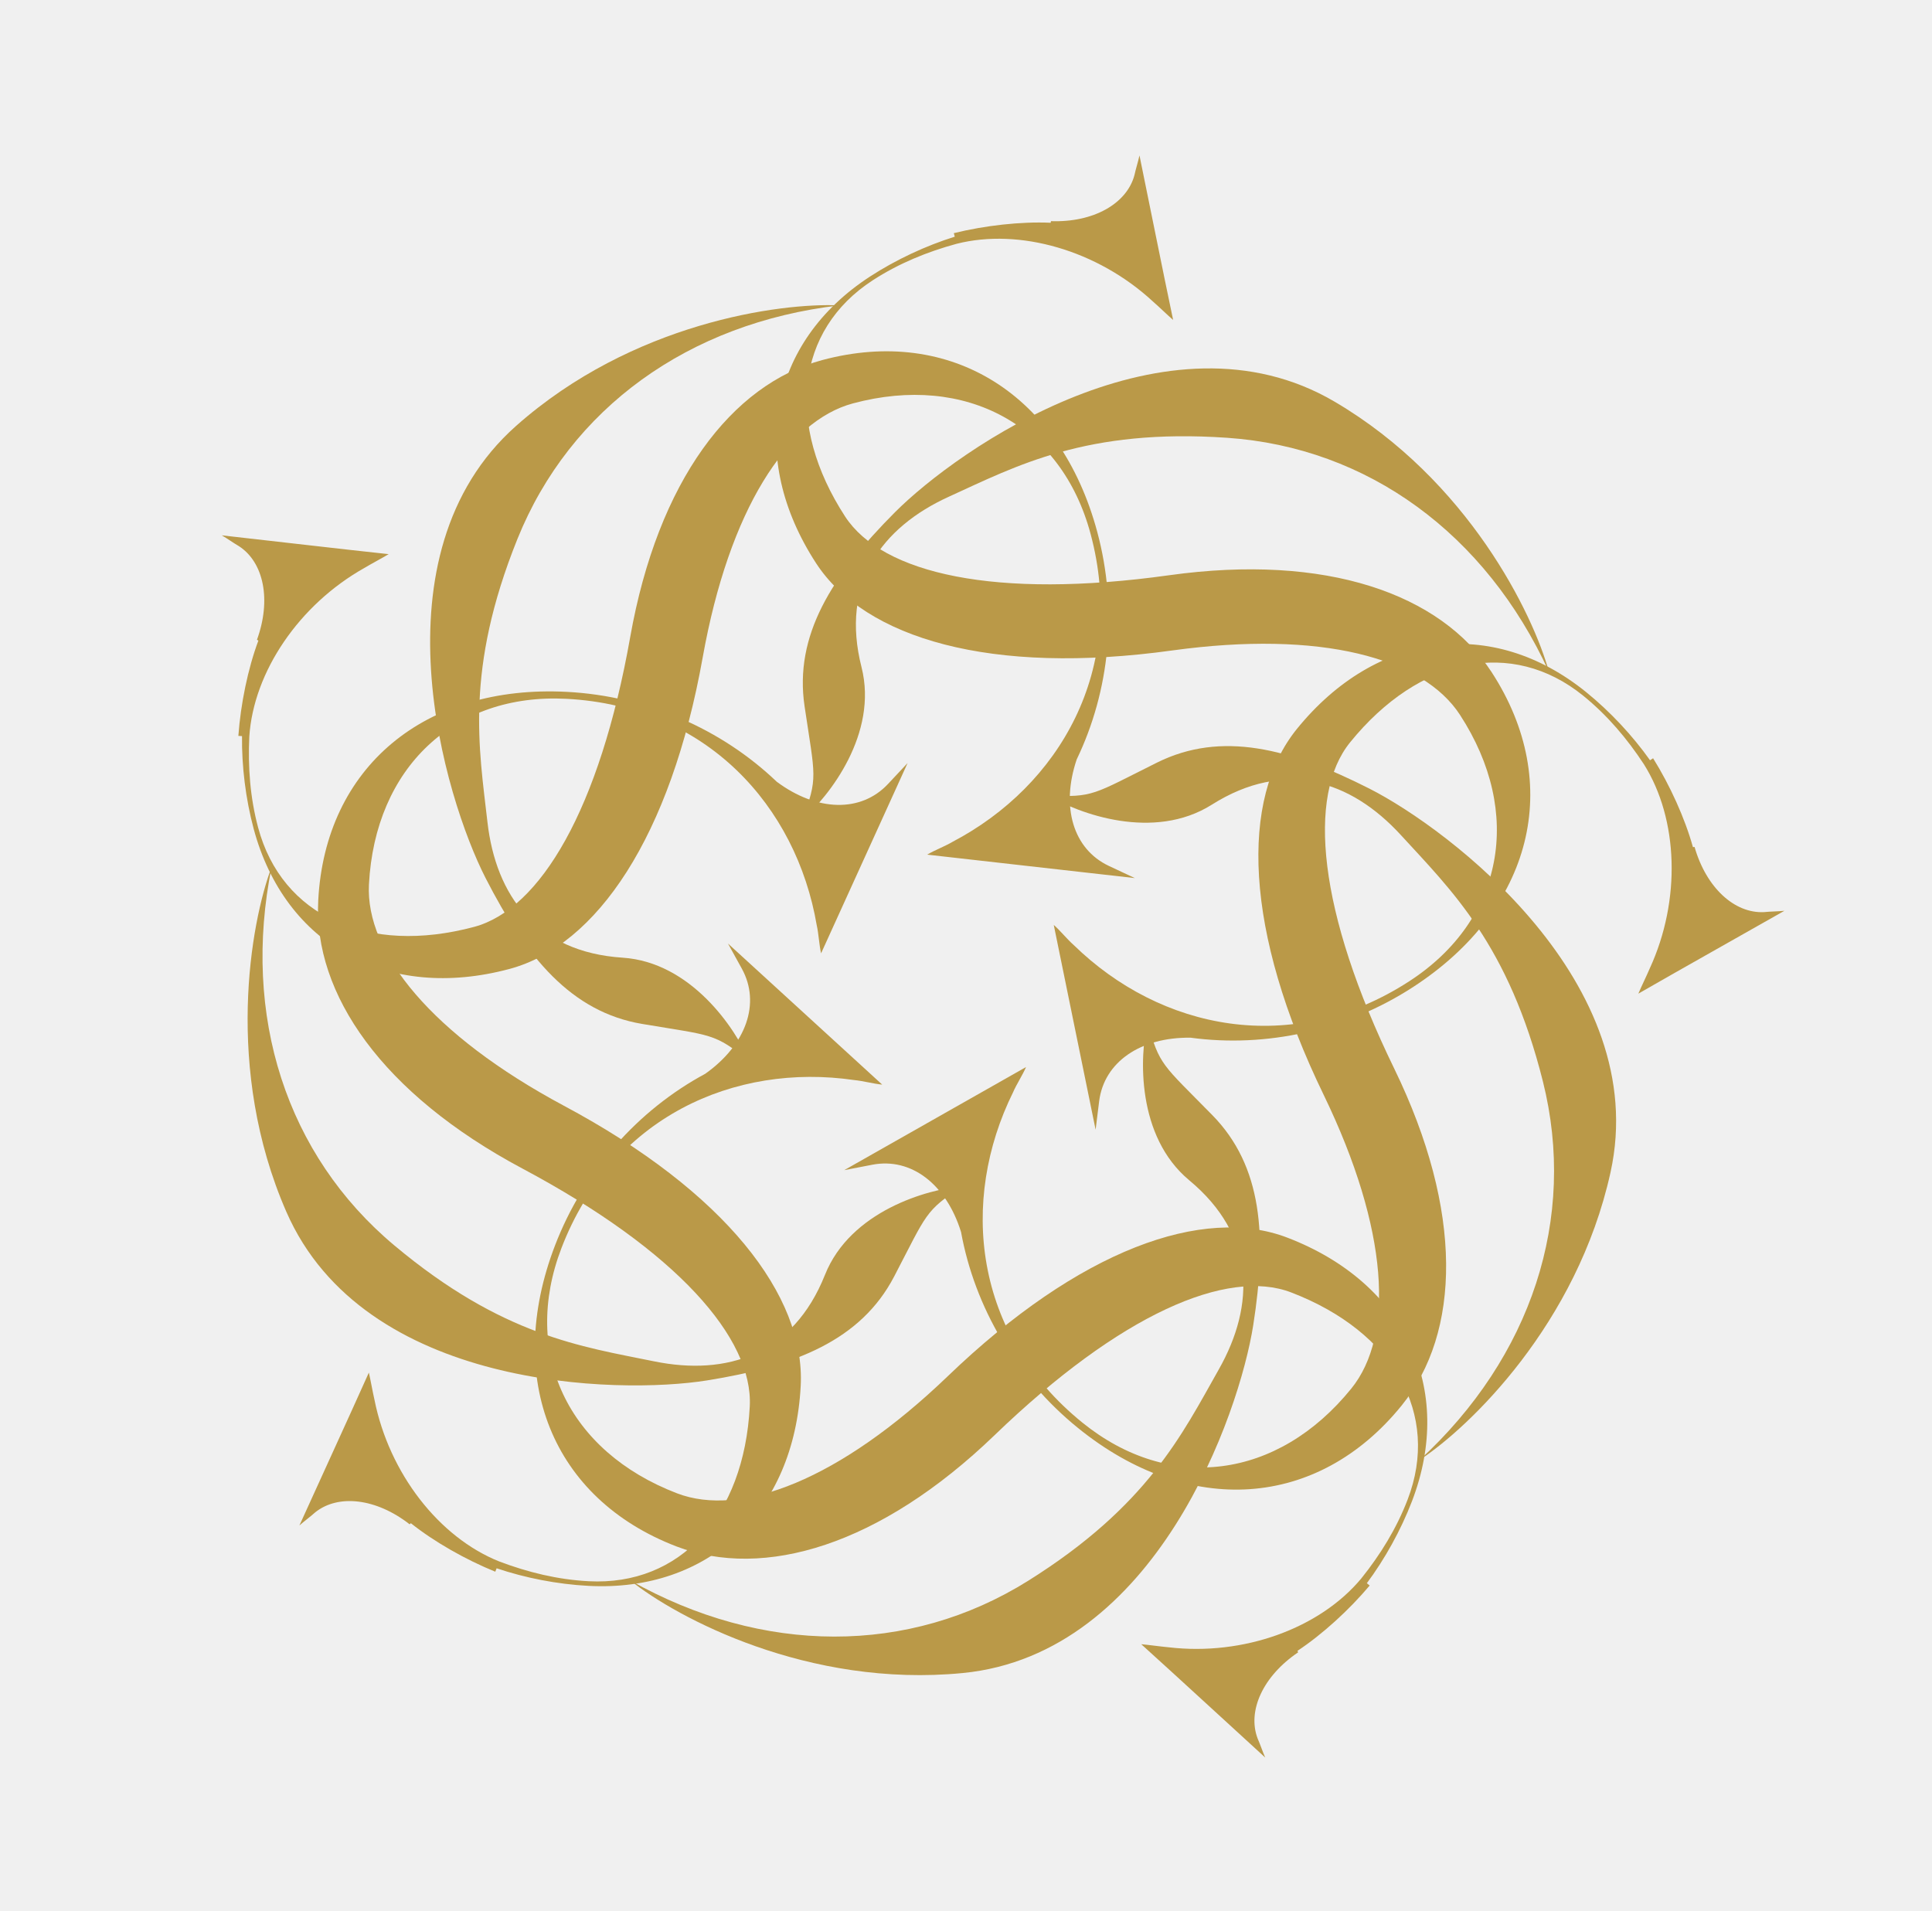
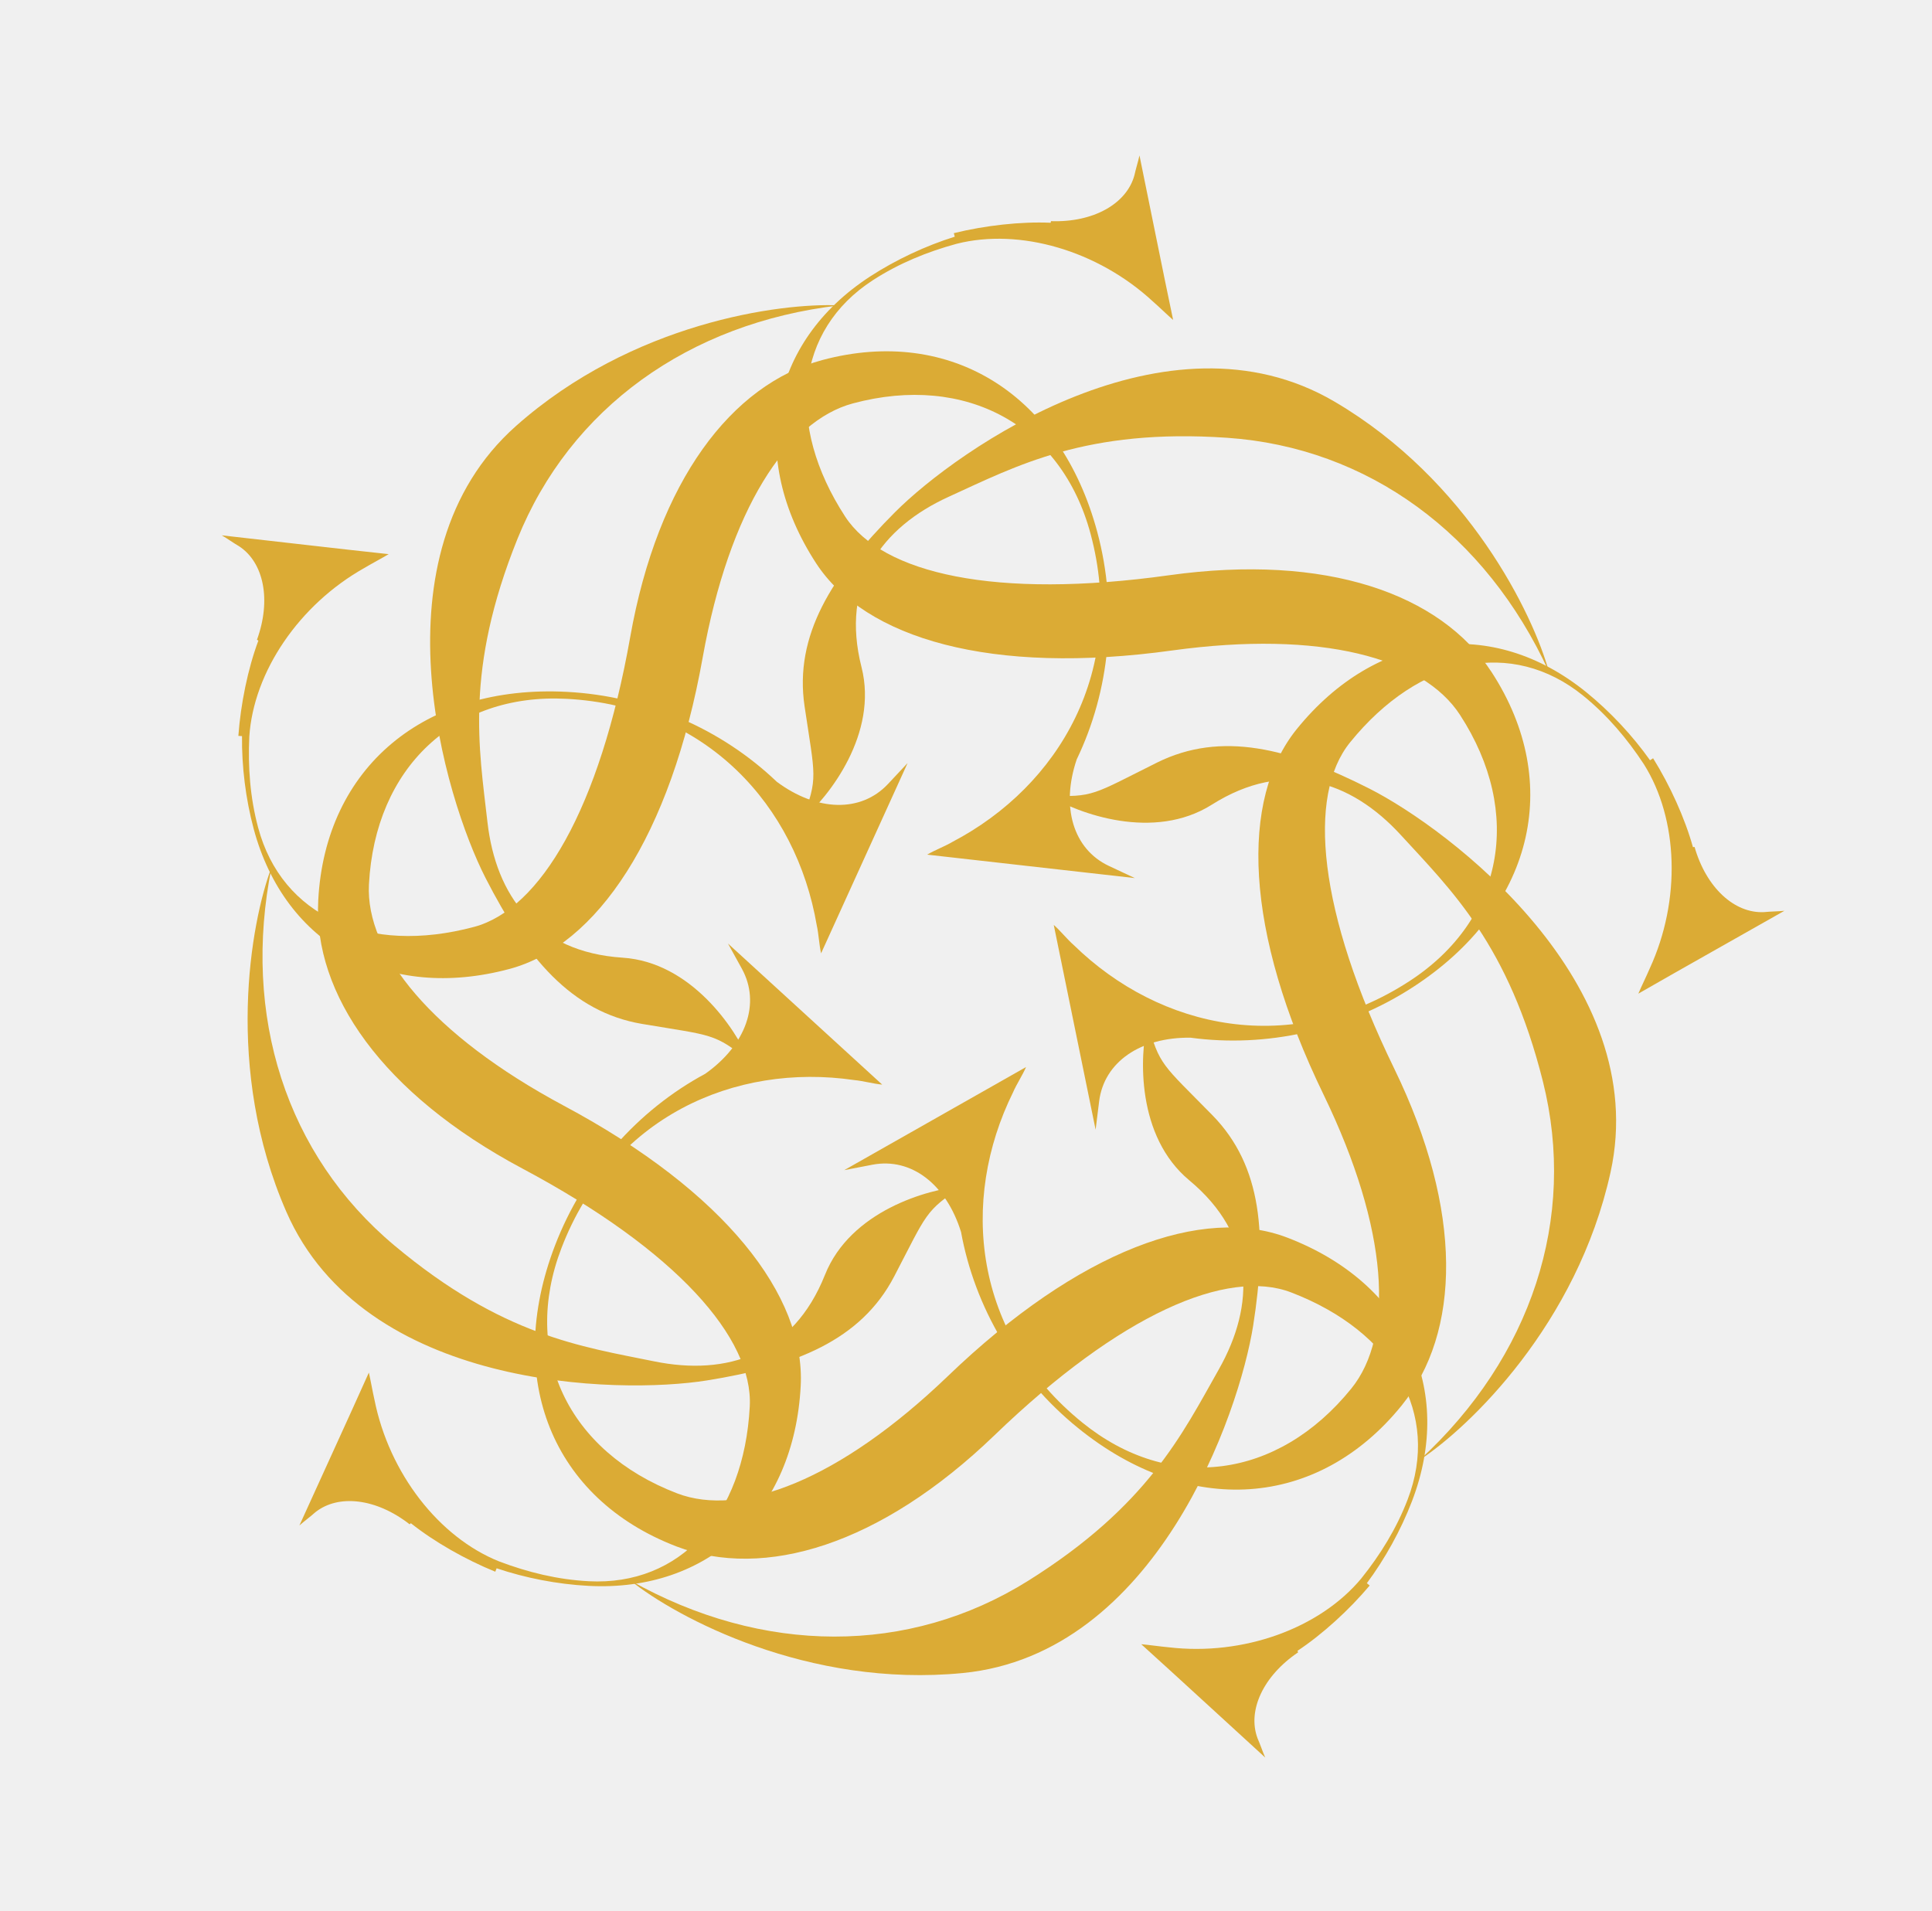
<svg xmlns="http://www.w3.org/2000/svg" width="90" height="89" viewBox="0 0 90 89" fill="none">
  <g clip-path="url(#clip0_24405_816)">
-     <path d="M11.104 34.283C11.21 32.802 11.548 31.148 12.036 29.844L11.97 29.806C12.646 27.95 12.289 26.202 11.138 25.449C10.874 25.297 10.596 25.092 10.331 24.94C12.98 25.235 15.576 25.545 18.106 25.816C17.769 26.018 17.328 26.248 16.991 26.45C13.932 28.163 11.812 31.3 11.614 34.314C11.547 35.728 11.649 37.153 12.026 38.559C13.129 42.676 17.138 44.506 22.088 43.18C25.163 42.356 27.937 37.703 29.359 29.671C30.65 22.399 34.081 17.906 38.302 16.775C44.295 15.169 49.4 18.381 51.117 24.79C52.081 28.386 51.699 32.174 50.157 35.379C49.409 37.59 49.992 39.557 51.654 40.34C52.036 40.517 52.484 40.732 52.867 40.908L43.191 39.815C43.528 39.613 44.035 39.421 44.372 39.219C49.366 36.597 52.494 31.179 50.804 24.874C49.45 19.819 44.999 17.382 39.736 18.792C36.662 19.616 33.97 23.744 32.738 30.608C31.243 38.995 27.795 44.052 23.731 45.141C18.051 46.663 13.27 44.035 11.818 38.615C11.441 37.209 11.258 35.694 11.274 34.293L11.104 34.283Z" fill="#BA9948" />
-     <path d="M40.132 31.077C40.921 34.179 38.619 37.11 37.37 38.187C38.12 36.218 37.97 36.209 37.48 32.903C36.989 29.596 38.749 26.815 41.692 23.863C44.635 20.912 54.359 14.125 62.163 18.708C68.406 22.375 71.426 28.629 72.156 31.298C69.21 24.87 63.716 20.845 57.164 20.395C50.611 19.945 47.35 21.705 44.199 23.141C41.048 24.577 39.147 27.199 40.132 31.077Z" fill="#BA9948" />
-     <path d="M44.433 10.862C45.874 10.506 47.552 10.316 48.943 10.378L48.959 10.303C50.933 10.372 52.485 9.493 52.845 8.166C52.909 7.867 53.017 7.539 53.081 7.241C53.618 9.851 54.126 12.416 54.649 14.906C54.353 14.648 53.998 14.299 53.702 14.041C51.127 11.661 47.489 10.615 44.562 11.358C43.196 11.73 41.873 12.268 40.651 13.061C37.077 15.382 36.575 19.761 39.366 24.059C41.1 26.728 46.382 27.929 54.461 26.799C61.775 25.78 67.11 27.655 69.49 31.32C72.868 36.523 71.391 42.37 65.826 45.984C62.705 48.011 58.984 48.82 55.459 48.343C53.125 48.315 51.435 49.477 51.203 51.3C51.153 51.718 51.088 52.211 51.038 52.629L49.088 43.089C49.384 43.347 49.723 43.77 50.019 44.028C54.057 47.967 60.176 49.268 65.65 45.713C70.039 42.863 70.982 37.876 68.014 33.307C66.281 30.637 61.523 29.353 54.614 30.302C46.175 31.473 40.3 29.756 38.009 26.227C34.806 21.296 35.828 15.936 40.533 12.88C41.755 12.087 43.139 11.445 44.476 11.027L44.433 10.862Z" fill="#BA9948" />
-     <path d="M56.452 37.487C53.746 39.196 50.247 37.912 48.836 37.057C50.941 37.161 50.904 37.017 53.896 35.528C56.889 34.04 60.078 34.855 63.795 36.741C67.511 38.628 76.971 45.779 75.024 54.617C73.466 61.688 68.451 66.493 66.138 68.012C71.341 63.224 73.471 56.754 71.875 50.384C70.278 44.013 67.596 41.456 65.257 38.902C62.917 36.349 59.836 35.351 56.452 37.487Z" fill="#BA9948" />
-     <path d="M77.008 35.326C77.793 36.586 78.492 38.123 78.863 39.465L78.939 39.457C79.483 41.356 80.799 42.56 82.173 42.493C82.476 42.461 82.822 42.463 83.125 42.431C80.809 43.748 78.526 45.024 76.32 46.291C76.474 45.93 76.695 45.485 76.849 45.123C78.317 41.939 78.188 38.155 76.577 35.601C75.801 34.417 74.88 33.325 73.748 32.408C70.436 29.726 66.118 30.602 62.892 34.585C60.889 37.058 61.38 42.453 64.951 49.788C68.18 56.429 68.045 62.081 65.295 65.477C61.391 70.299 55.373 70.701 50.217 66.525C47.324 64.183 45.406 60.894 44.769 57.394C44.075 55.165 42.448 53.917 40.643 54.26C40.229 54.342 39.74 54.432 39.327 54.514L47.797 49.711C47.644 50.072 47.346 50.526 47.192 50.887C44.694 55.944 45.347 62.166 50.42 66.274C54.487 69.567 59.521 68.923 62.95 64.688C64.953 62.215 64.704 57.293 61.666 51.015C57.945 43.351 57.763 37.233 60.411 33.963C64.111 29.394 69.524 28.71 73.884 32.24C75.016 33.157 76.054 34.275 76.865 35.418L77.008 35.326Z" fill="#BA9948" />
-     <path d="M55.401 54.987C52.94 52.941 53.08 49.217 53.457 47.611C54.008 49.645 54.134 49.564 56.475 51.951C58.815 54.337 59.026 57.622 58.38 61.739C57.734 65.857 53.856 77.063 44.849 77.942C37.643 78.646 31.523 75.361 29.364 73.631C35.525 77.1 42.336 77.127 47.902 73.64C53.467 70.152 55.071 66.812 56.776 63.798C58.482 60.784 58.478 57.544 55.401 54.987Z" fill="#BA9948" />
-     <path d="M63.805 73.865C62.849 75.001 61.603 76.14 60.441 76.908L60.472 76.978C58.835 78.083 58.096 79.706 58.585 80.992C58.709 81.27 58.814 81.599 58.938 81.878C56.969 80.082 55.051 78.306 53.163 76.599C53.555 76.634 54.047 76.707 54.438 76.742C57.92 77.154 61.478 75.862 63.41 73.54C64.296 72.436 65.05 71.223 65.572 69.863C67.1 65.885 64.932 62.048 60.148 60.211C57.176 59.071 52.197 61.204 46.325 66.867C41.007 71.99 35.589 73.609 31.51 72.043C25.718 69.82 23.476 64.221 25.853 58.026C27.187 54.551 29.722 51.71 32.855 50.023C34.759 48.674 35.444 46.741 34.559 45.13C34.354 44.763 34.117 44.325 33.912 43.957L41.097 50.529C40.706 50.495 40.183 50.352 39.792 50.317C34.21 49.503 28.495 52.048 26.156 58.142C24.28 63.027 26.448 67.615 31.535 69.568C34.507 70.709 39.111 68.951 44.142 64.122C50.281 58.215 56.043 56.151 59.972 57.659C65.461 59.766 67.784 64.703 65.774 69.941C65.252 71.3 64.509 72.633 63.673 73.757L63.805 73.865Z" fill="#BA9948" />
-     <path d="M38.43 59.392C39.615 56.419 43.2 55.401 44.844 55.263C43.08 56.416 43.196 56.511 41.65 59.474C40.103 62.438 37.044 63.653 32.928 64.311C28.813 64.969 16.957 64.744 13.337 56.449C10.441 49.813 11.674 42.978 12.653 40.39C11.257 47.322 13.337 53.808 18.373 58.023C23.409 62.239 27.082 62.731 30.475 63.422C33.869 64.113 36.949 63.108 38.43 59.392Z" fill="#BA9948" />
-     <path d="M23.072 73.221C21.696 72.663 20.227 71.829 19.139 70.962L19.082 71.013C17.525 69.797 15.753 69.596 14.681 70.458C14.454 70.663 14.174 70.864 13.947 71.068C15.046 68.641 16.143 66.267 17.183 63.945C17.271 64.328 17.354 64.818 17.442 65.201C18.126 68.64 20.454 71.625 23.259 72.745C24.583 73.246 25.97 73.589 27.424 73.665C31.68 73.888 34.659 70.641 34.927 65.523C35.094 62.345 31.526 58.268 24.326 54.434C17.81 50.959 14.596 46.307 14.825 41.943C15.15 35.748 19.782 31.885 26.408 32.232C30.125 32.427 33.61 33.96 36.183 36.418C38.054 37.812 40.104 37.866 41.363 36.527C41.649 36.218 41.992 35.858 42.279 35.549L38.249 44.413C38.161 44.031 38.135 43.489 38.047 43.106C37.096 37.546 32.91 32.897 26.391 32.556C21.166 32.282 17.472 35.761 17.187 41.203C17.02 44.381 20.114 48.217 26.262 51.51C33.777 55.523 37.521 60.365 37.3 64.567C36.993 70.439 33.016 74.174 27.413 73.881C25.958 73.805 24.461 73.51 23.134 73.062L23.072 73.221Z" fill="#BA9948" />
-     <path d="M28.998 44.615C32.192 44.823 34.267 47.918 34.906 49.439C33.265 48.117 33.21 48.257 29.914 47.702C26.618 47.147 24.517 44.613 22.619 40.903C20.721 37.192 17.271 25.846 24.042 19.841C29.458 15.036 36.34 14.096 39.104 14.227C32.08 15.042 26.554 19.024 24.101 25.116C21.649 31.209 22.315 34.854 22.707 38.295C23.098 41.736 25.005 44.354 28.998 44.615Z" fill="#BA9948" />
+     <path d="M11.104 34.283C11.21 32.802 11.548 31.148 12.036 29.844L11.97 29.806C12.646 27.95 12.289 26.202 11.138 25.449C10.874 25.297 10.596 25.092 10.331 24.94C12.98 25.235 15.576 25.545 18.106 25.816C17.769 26.018 17.328 26.248 16.991 26.45C13.932 28.163 11.812 31.3 11.614 34.314C11.547 35.728 11.649 37.153 12.026 38.559C13.129 42.676 17.138 44.506 22.088 43.18C25.163 42.356 27.937 37.703 29.359 29.671C30.65 22.399 34.081 17.906 38.302 16.775C44.295 15.169 49.4 18.381 51.117 24.79C52.081 28.386 51.699 32.174 50.157 35.379C49.409 37.59 49.992 39.557 51.654 40.34C52.036 40.517 52.484 40.732 52.867 40.908L43.191 39.815C43.528 39.613 44.035 39.421 44.372 39.219C49.366 36.597 52.494 31.179 50.804 24.874C49.45 19.819 44.999 17.382 39.736 18.792C36.662 19.616 33.97 23.744 32.738 30.608C31.243 38.995 27.795 44.052 23.731 45.141C18.051 46.663 13.27 44.035 11.818 38.615C11.441 37.209 11.258 35.694 11.274 34.293L11.104 34.283Z" fill="#DBAB35" />
+     <path d="M40.132 31.077C40.921 34.179 38.619 37.11 37.37 38.187C38.12 36.218 37.97 36.209 37.48 32.903C36.989 29.596 38.749 26.815 41.692 23.863C44.635 20.912 54.359 14.125 62.163 18.708C68.406 22.375 71.426 28.629 72.156 31.298C69.21 24.87 63.716 20.845 57.164 20.395C50.611 19.945 47.35 21.705 44.199 23.141C41.048 24.577 39.147 27.199 40.132 31.077Z" fill="#DBAB35" />
+     <path d="M44.433 10.862C45.874 10.506 47.552 10.316 48.943 10.378L48.959 10.303C50.933 10.372 52.485 9.493 52.845 8.166C52.909 7.867 53.017 7.539 53.081 7.241C53.618 9.851 54.126 12.416 54.649 14.906C54.353 14.648 53.998 14.299 53.702 14.041C51.127 11.661 47.489 10.615 44.562 11.358C43.196 11.73 41.873 12.268 40.651 13.061C37.077 15.382 36.575 19.761 39.366 24.059C41.1 26.728 46.382 27.929 54.461 26.799C61.775 25.78 67.11 27.655 69.49 31.32C72.868 36.523 71.391 42.37 65.826 45.984C62.705 48.011 58.984 48.82 55.459 48.343C53.125 48.315 51.435 49.477 51.203 51.3C51.153 51.718 51.088 52.211 51.038 52.629L49.088 43.089C49.384 43.347 49.723 43.77 50.019 44.028C54.057 47.967 60.176 49.268 65.65 45.713C70.039 42.863 70.982 37.876 68.014 33.307C66.281 30.637 61.523 29.353 54.614 30.302C46.175 31.473 40.3 29.756 38.009 26.227C34.806 21.296 35.828 15.936 40.533 12.88C41.755 12.087 43.139 11.445 44.476 11.027L44.433 10.862Z" fill="#DBAB35" />
+     <path d="M56.452 37.487C53.746 39.196 50.247 37.912 48.836 37.057C50.941 37.161 50.904 37.017 53.896 35.528C56.889 34.04 60.078 34.855 63.795 36.741C67.511 38.628 76.971 45.779 75.024 54.617C73.466 61.688 68.451 66.493 66.138 68.012C71.341 63.224 73.471 56.754 71.875 50.384C70.278 44.013 67.596 41.456 65.257 38.902C62.917 36.349 59.836 35.351 56.452 37.487Z" fill="#DBAB35" />
+     <path d="M77.008 35.326C77.793 36.586 78.492 38.123 78.863 39.465L78.939 39.457C79.483 41.356 80.799 42.56 82.173 42.493C82.476 42.461 82.822 42.463 83.125 42.431C80.809 43.748 78.526 45.024 76.32 46.291C76.474 45.93 76.695 45.485 76.849 45.123C78.317 41.939 78.188 38.155 76.577 35.601C75.801 34.417 74.88 33.325 73.748 32.408C70.436 29.726 66.118 30.602 62.892 34.585C60.889 37.058 61.38 42.453 64.951 49.788C68.18 56.429 68.045 62.081 65.295 65.477C61.391 70.299 55.373 70.701 50.217 66.525C47.324 64.183 45.406 60.894 44.769 57.394C44.075 55.165 42.448 53.917 40.643 54.26C40.229 54.342 39.74 54.432 39.327 54.514L47.797 49.711C47.644 50.072 47.346 50.526 47.192 50.887C44.694 55.944 45.347 62.166 50.42 66.274C54.487 69.567 59.521 68.923 62.95 64.688C64.953 62.215 64.704 57.293 61.666 51.015C57.945 43.351 57.763 37.233 60.411 33.963C64.111 29.394 69.524 28.71 73.884 32.24C75.016 33.157 76.054 34.275 76.865 35.418L77.008 35.326Z" fill="#DBAB35" />
+     <path d="M55.401 54.987C52.94 52.941 53.08 49.217 53.457 47.611C54.008 49.645 54.134 49.564 56.475 51.951C58.815 54.337 59.026 57.622 58.38 61.739C57.734 65.857 53.856 77.063 44.849 77.942C37.643 78.646 31.523 75.361 29.364 73.631C35.525 77.1 42.336 77.127 47.902 73.64C53.467 70.152 55.071 66.812 56.776 63.798C58.482 60.784 58.478 57.544 55.401 54.987Z" fill="#DBAB35" />
+     <path d="M63.805 73.865C62.849 75.001 61.603 76.14 60.441 76.908L60.472 76.978C58.835 78.083 58.096 79.706 58.585 80.992C58.709 81.27 58.814 81.599 58.938 81.878C56.969 80.082 55.051 78.306 53.163 76.599C53.555 76.634 54.047 76.707 54.438 76.742C57.92 77.154 61.478 75.862 63.41 73.54C64.296 72.436 65.05 71.223 65.572 69.863C67.1 65.885 64.932 62.048 60.148 60.211C57.176 59.071 52.197 61.204 46.325 66.867C41.007 71.99 35.589 73.609 31.51 72.043C25.718 69.82 23.476 64.221 25.853 58.026C27.187 54.551 29.722 51.71 32.855 50.023C34.759 48.674 35.444 46.741 34.559 45.13C34.354 44.763 34.117 44.325 33.912 43.957L41.097 50.529C40.706 50.495 40.183 50.352 39.792 50.317C34.21 49.503 28.495 52.048 26.156 58.142C24.28 63.027 26.448 67.615 31.535 69.568C34.507 70.709 39.111 68.951 44.142 64.122C50.281 58.215 56.043 56.151 59.972 57.659C65.461 59.766 67.784 64.703 65.774 69.941C65.252 71.3 64.509 72.633 63.673 73.757L63.805 73.865Z" fill="#DBAB35" />
+     <path d="M38.43 59.392C39.615 56.419 43.2 55.401 44.844 55.263C43.08 56.416 43.196 56.511 41.65 59.474C40.103 62.438 37.044 63.653 32.928 64.311C28.813 64.969 16.957 64.744 13.337 56.449C10.441 49.813 11.674 42.978 12.653 40.39C11.257 47.322 13.337 53.808 18.373 58.023C23.409 62.239 27.082 62.731 30.475 63.422C33.869 64.113 36.949 63.108 38.43 59.392Z" fill="#DBAB35" />
+     <path d="M23.072 73.221C21.696 72.663 20.227 71.829 19.139 70.962L19.082 71.013C17.525 69.797 15.753 69.596 14.681 70.458C14.454 70.663 14.174 70.864 13.947 71.068C15.046 68.641 16.143 66.267 17.183 63.945C17.271 64.328 17.354 64.818 17.442 65.201C18.126 68.64 20.454 71.625 23.259 72.745C24.583 73.246 25.97 73.589 27.424 73.665C31.68 73.888 34.659 70.641 34.927 65.523C35.094 62.345 31.526 58.268 24.326 54.434C17.81 50.959 14.596 46.307 14.825 41.943C15.15 35.748 19.782 31.885 26.408 32.232C30.125 32.427 33.61 33.96 36.183 36.418C38.054 37.812 40.104 37.866 41.363 36.527C41.649 36.218 41.992 35.858 42.279 35.549L38.249 44.413C38.161 44.031 38.135 43.489 38.047 43.106C37.096 37.546 32.91 32.897 26.391 32.556C21.166 32.282 17.472 35.761 17.187 41.203C17.02 44.381 20.114 48.217 26.262 51.51C33.777 55.523 37.521 60.365 37.3 64.567C36.993 70.439 33.016 74.174 27.413 73.881C25.958 73.805 24.461 73.51 23.134 73.062L23.072 73.221Z" fill="#DBAB35" />
+     <path d="M28.998 44.615C32.192 44.823 34.267 47.918 34.906 49.439C33.265 48.117 33.21 48.257 29.914 47.702C26.618 47.147 24.517 44.613 22.619 40.903C20.721 37.192 17.271 25.846 24.042 19.841C29.458 15.036 36.34 14.096 39.104 14.227C32.08 15.042 26.554 19.024 24.101 25.116C21.649 31.209 22.315 34.854 22.707 38.295C23.098 41.736 25.005 44.354 28.998 44.615Z" fill="#DBAB35" />
  </g>
  <defs>
    <clipPath id="clip0_24405_816">
      <rect width="89.487" height="88.705" fill="white" />
    </clipPath>
  </defs>
</svg>
